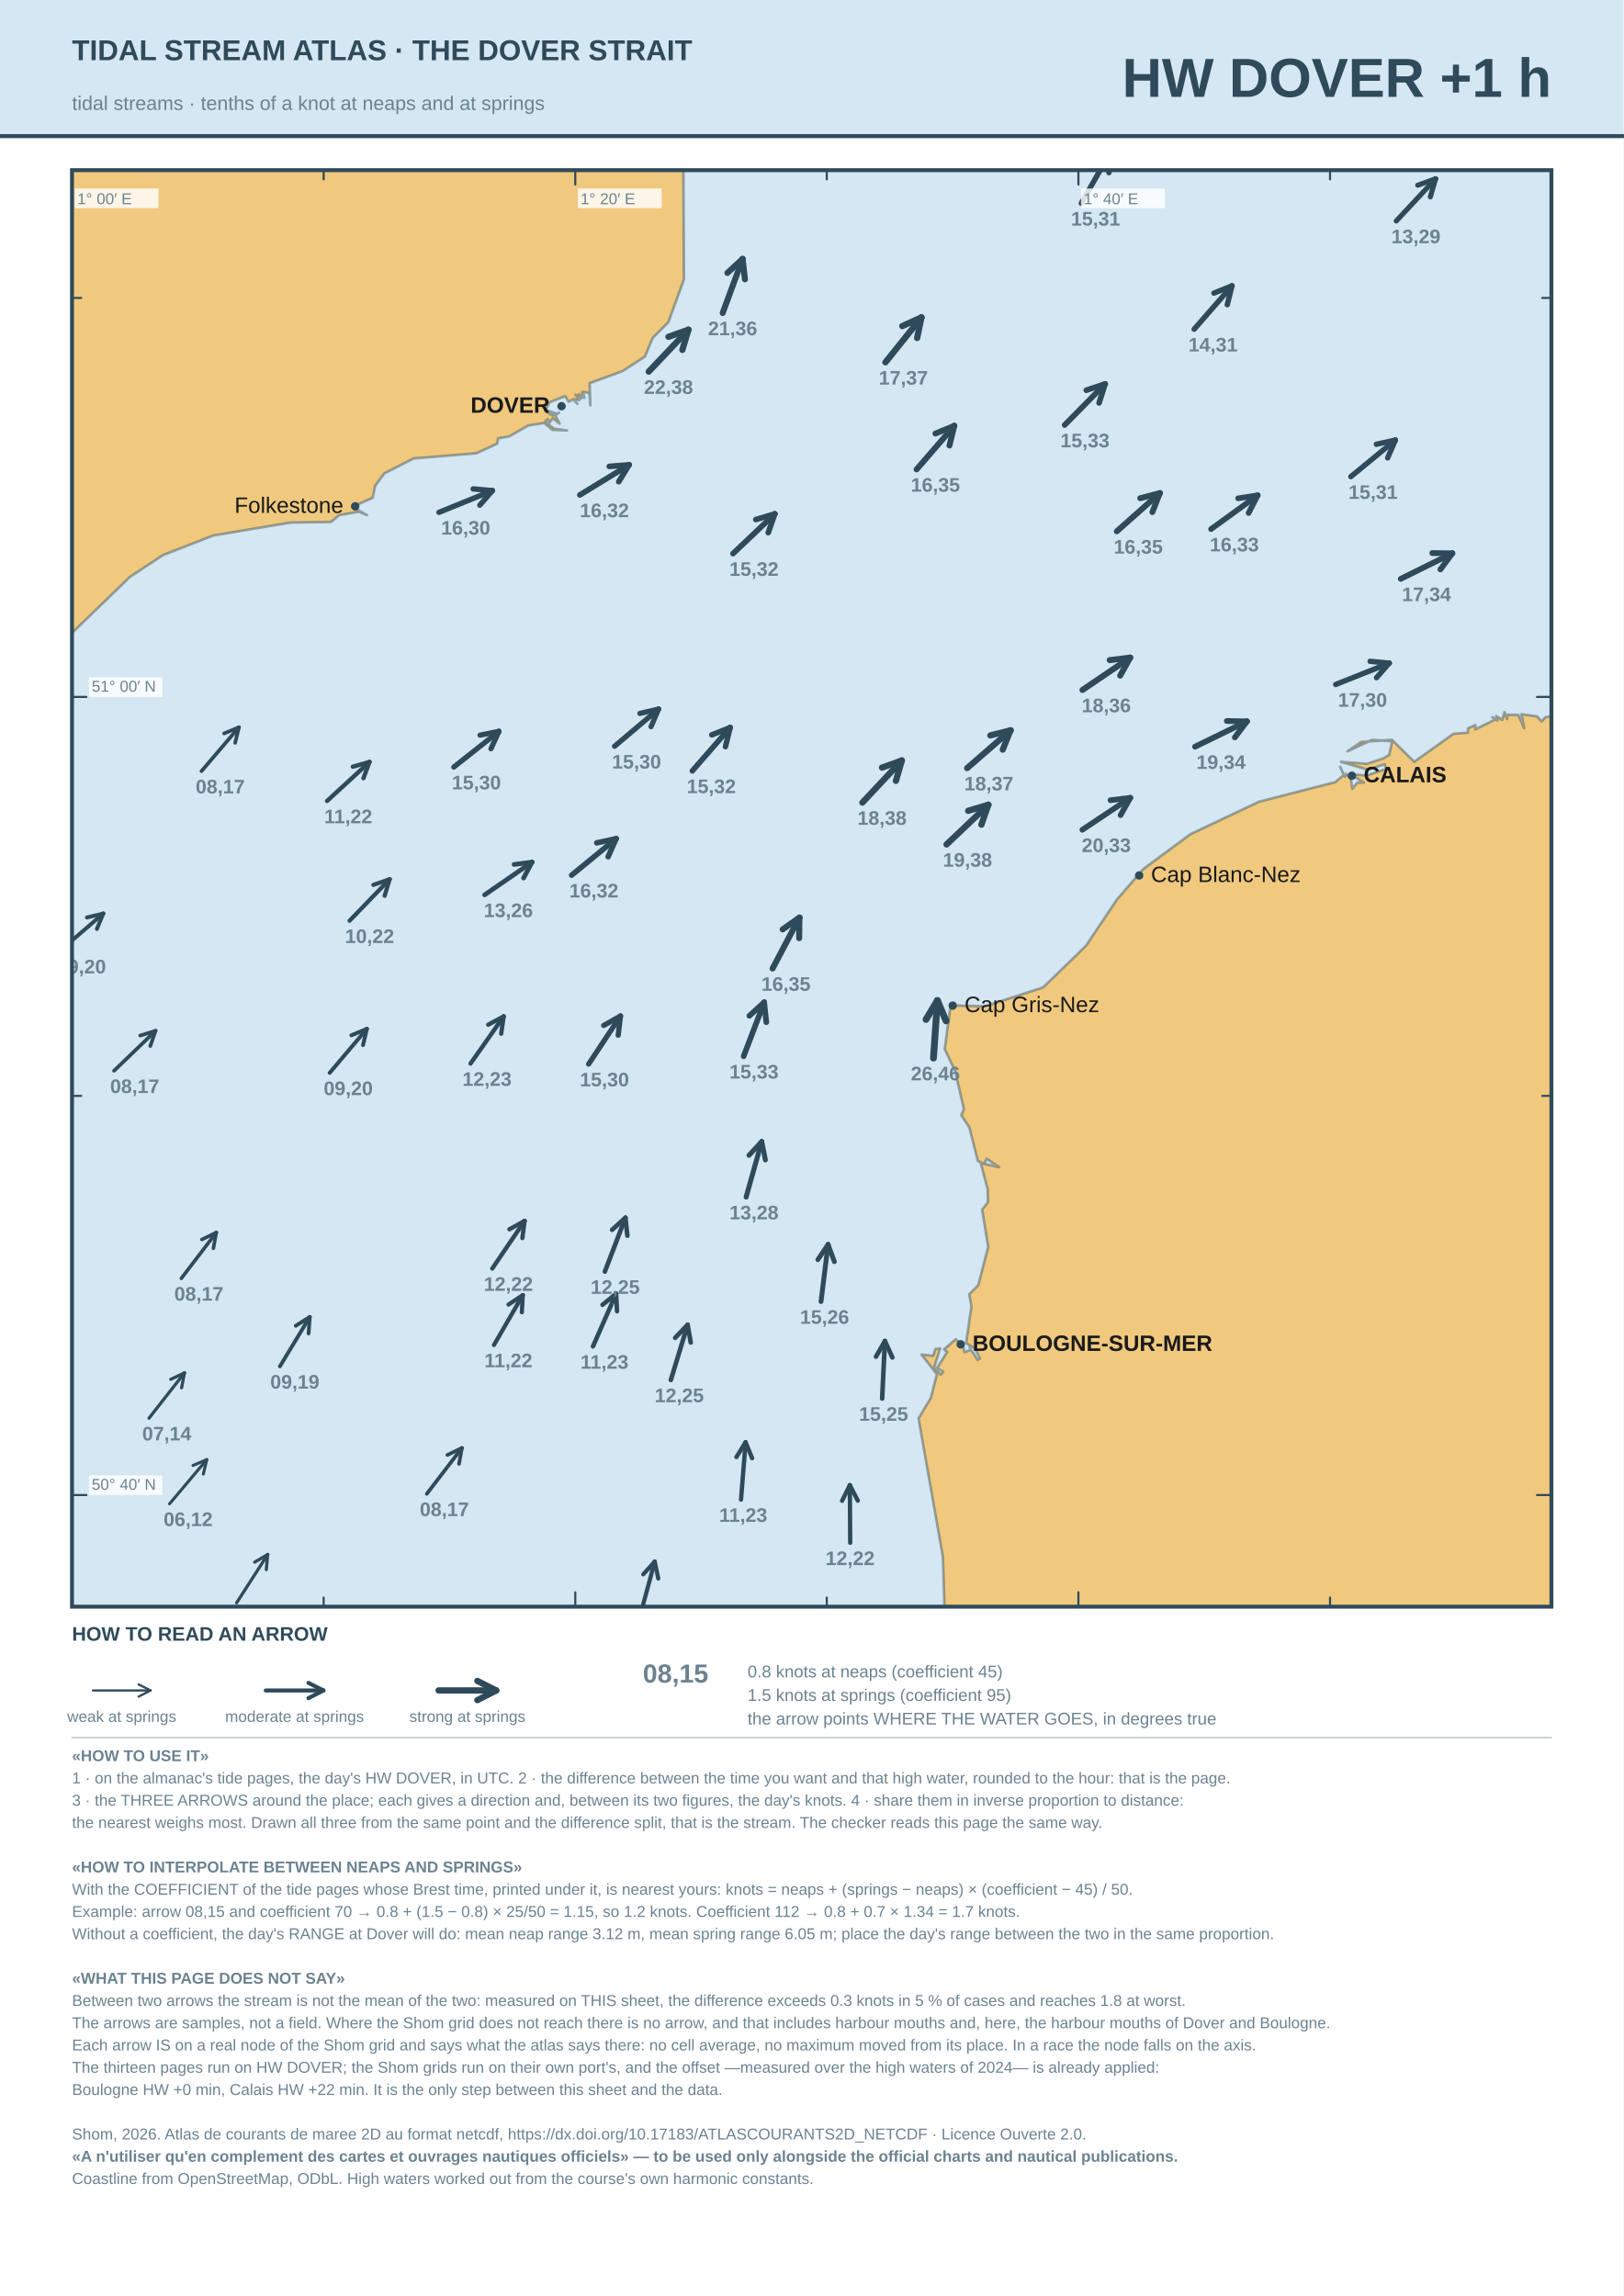
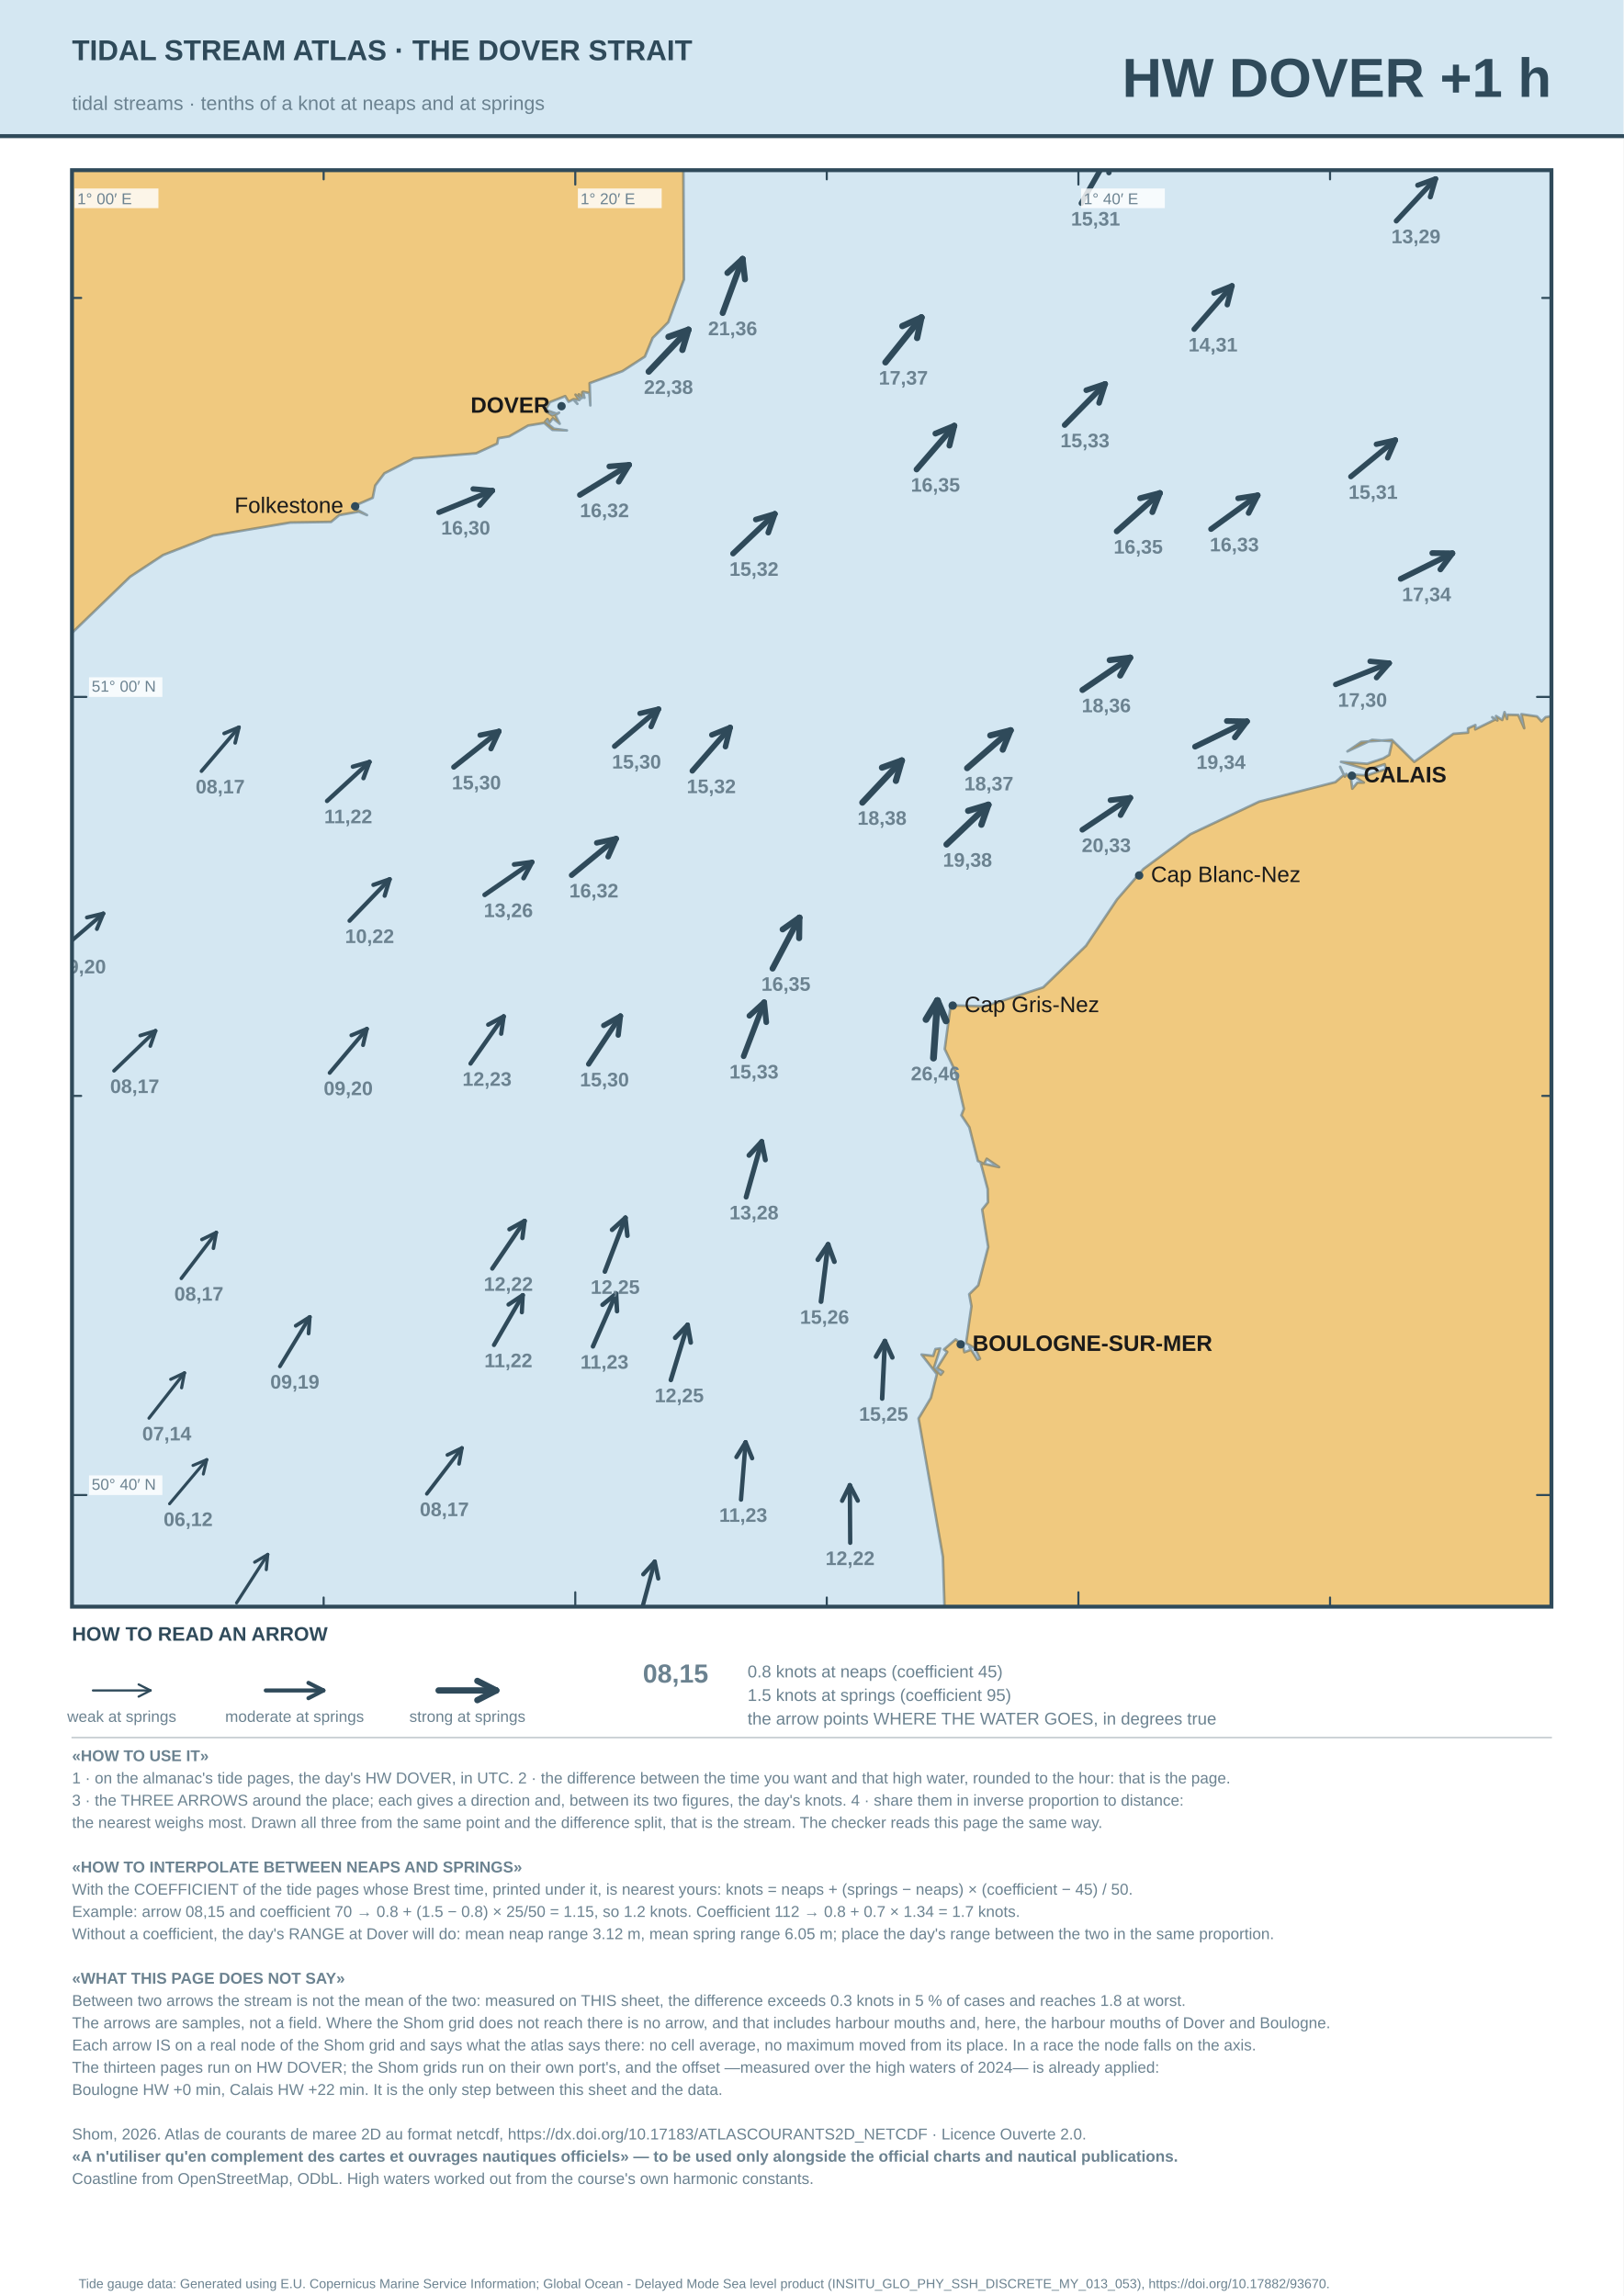
<svg xmlns="http://www.w3.org/2000/svg" width="1240" height="1754" viewBox="0 0 1240 1754">
  <rect x="0.0" y="0.0" width="1240.0" height="1754.0" fill="#FFFFFF" />
  <rect x="0.0" y="0.0" width="1240.0" height="104.0" fill="#D4E7F2" />
  <line x1="0.0" y1="104.0" x2="1240.0" y2="104.0" stroke="#2F4A5A" stroke-width="3.0" stroke-linecap="round" />
  <text x="55.0" y="46.0" font-family="Arial" font-size="22" fill="#2F4A5A" font-weight="bold">TIDAL STREAM ATLAS · THE DOVER STRAIT</text>
  <text x="55.0" y="84.0" font-family="Arial" font-size="15" fill="#6B8290">tidal streams · tenths of a knot at neaps and at springs</text>
  <text x="1185.0" y="74.0" font-family="Arial" font-size="42" fill="#2F4A5A" font-weight="bold" text-anchor="end">HW DOVER   +1 h</text>
  <g transform="translate(0.0,75.0)">
    <clipPath id="marco">
      <rect x="55.0" y="55.0" width="1130.0" height="1097.4" />
    </clipPath>
    <g clip-path="url(#marco)">
      <rect x="55.0" y="55.0" width="1130.0" height="1097.4" fill="#D4E7F2" />
      <polygon points="522.0,55.0 522.4,138.5 510.5,171.1 498.5,183.2 492.6,197.4 475.5,208.5 450.4,217.7 450.9,234.7 450.2,225.3 445.3,224.3 446.4,228.9 444.8,224.6 444.7,228.9 442.2,226.2 443.5,229.6 439.6,226.5 442.5,230.6 438.0,230.0 441.0,233.5 437.9,230.1 434.3,231.9 431.7,227.6 420.0,232.2 416.7,238.1 424.7,240.9 416.3,238.8 421.9,242.4 427.0,240.3 424.1,242.2 427.5,248.7 422.3,244.5 419.7,247.9 418.2,245.1 416.4,247.1 423.1,252.5 433.0,253.8 421.9,253.4 415.7,248.1 403.4,250.1 388.9,258.4 380.5,259.8 379.8,263.9 363.7,271.3 315.9,275.2 293.6,286.6 286.6,295.9 284.7,305.3 268.9,312.2 280.3,318.5 274.1,315.9 259.1,318.5 252.9,323.7 221.7,324.2 162.8,334.1 124.6,349.0 99.4,365.6 55.0,408.5 55.0,55.0" fill="#F0C97F" />
      <polygon points="721.4,1152.4 720.2,1114.4 701.6,1008.6 711.0,992.9 715.6,974.8 703.9,959.8 712.8,960.8 714.5,955.6 718.1,955.1 713.4,969.9 718.6,975.2 720.4,972.9 715.7,970.2 723.5,957.8 721.0,955.9 729.9,948.2 735.5,952.2 736.6,958.0 741.6,956.2 740.5,954.1 746.6,963.8 748.5,962.9 744.8,955.1 737.9,951.1 742.0,922.9 740.3,913.7 747.2,906.9 754.8,877.6 750.2,849.0 754.6,843.5 754.4,833.4 749.1,813.5 763.1,816.6 753.7,810.2 751.7,814.2 746.9,811.9 740.4,786.2 734.3,777.0 736.2,772.1 729.5,743.1 721.6,726.4 726.1,693.0 752.2,693.8 796.8,679.3 829.5,647.5 853.2,612.1 873.4,588.8 909.2,562.3 961.8,537.4 1020.0,522.5 1026.4,517.0 1023.6,510.8 1027.2,518.3 1028.3,516.2 1031.9,520.2 1032.9,527.5 1036.8,522.9 1041.7,522.8 1031.5,516.6 1043.9,517.4 1058.6,512.5 1057.6,508.8 1044.7,513.0 1024.3,507.0 1044.2,508.5 1056.5,504.4 1061.1,501.7 1063.4,491.3 1048.0,490.2 1029.2,499.0 1039.7,491.8 1063.2,490.2 1080.2,507.0 1110.1,485.6 1121.3,484.7 1121.3,481.4 1126.9,478.9 1126.8,482.2 1141.8,474.8 1139.8,472.9 1143.7,475.4 1142.7,472.0 1147.4,475.0 1149.2,469.0 1151.1,474.3 1151.4,471.0 1159.7,471.2 1164.2,481.3 1162.1,470.6 1174.0,472.3 1177.5,476.1 1180.5,472.9 1185.0,472.1 1185.0,1152.4" fill="#F0C97F" />
      <polygon points="522.0,55.0 522.4,138.5 510.5,171.1 498.5,183.2 492.6,197.4 475.5,208.5 450.4,217.7 450.9,234.7 450.2,225.3 445.3,224.3 446.4,228.9 444.8,224.6 444.7,228.9 442.2,226.2 443.5,229.6 439.6,226.5 442.5,230.6 438.0,230.0 441.0,233.5 437.9,230.1 434.3,231.9 431.7,227.6 420.0,232.2 416.7,238.1 424.7,240.9 416.3,238.8 421.9,242.4 427.0,240.3 424.1,242.2 427.5,248.7 422.3,244.5 419.7,247.9 418.2,245.1 416.4,247.1 423.1,252.5 433.0,253.8 421.9,253.4 415.7,248.1 403.4,250.1 388.9,258.4 380.5,259.8 379.8,263.9 363.7,271.3 315.9,275.2 293.6,286.6 286.6,295.9 284.7,305.3 268.9,312.2 280.3,318.5 274.1,315.9 259.1,318.5 252.9,323.7 221.7,324.2 162.8,334.1 124.6,349.0 99.4,365.6 55.0,408.5 55.0,55.0" fill="none" stroke="#2F4A5A" stroke-opacity="0.44" stroke-width="2" stroke-linecap="round" stroke-linejoin="round" />
      <polygon points="721.4,1152.4 720.2,1114.4 701.6,1008.6 711.0,992.9 715.6,974.8 703.9,959.8 712.8,960.8 714.5,955.6 718.1,955.1 713.4,969.9 718.6,975.2 720.4,972.9 715.7,970.2 723.5,957.8 721.0,955.9 729.9,948.2 735.5,952.2 736.6,958.0 741.6,956.2 740.5,954.1 746.6,963.8 748.5,962.9 744.8,955.1 737.9,951.1 742.0,922.9 740.3,913.7 747.2,906.9 754.8,877.6 750.2,849.0 754.6,843.5 754.4,833.4 749.1,813.5 763.1,816.6 753.7,810.2 751.7,814.2 746.9,811.9 740.4,786.2 734.3,777.0 736.2,772.1 729.5,743.1 721.6,726.4 726.1,693.0 752.2,693.8 796.8,679.3 829.5,647.5 853.2,612.1 873.4,588.8 909.2,562.3 961.8,537.4 1020.0,522.5 1026.4,517.0 1023.6,510.8 1027.2,518.3 1028.3,516.2 1031.9,520.2 1032.9,527.5 1036.8,522.9 1041.7,522.8 1031.5,516.6 1043.9,517.4 1058.6,512.5 1057.6,508.8 1044.7,513.0 1024.3,507.0 1044.2,508.5 1056.5,504.4 1061.1,501.7 1063.4,491.3 1048.0,490.2 1029.2,499.0 1039.7,491.8 1063.2,490.2 1080.2,507.0 1110.1,485.6 1121.3,484.7 1121.3,481.4 1126.9,478.9 1126.8,482.2 1141.8,474.8 1139.8,472.9 1143.7,475.4 1142.7,472.0 1147.4,475.0 1149.2,469.0 1151.1,474.3 1151.4,471.0 1159.7,471.2 1164.2,481.3 1162.1,470.6 1174.0,472.3 1177.5,476.1 1180.5,472.9 1185.0,472.1 1185.0,1152.4" fill="none" stroke="#2F4A5A" stroke-opacity="0.44" stroke-width="2" stroke-linecap="round" stroke-linejoin="round" />
      <circle cx="428.9" cy="235.3" r="3.2" fill="#2F4A5A" />
      <text x="419.9" y="240.3" font-family="Arial" font-size="17" fill="#1A1A1A" font-weight="bold" text-anchor="end">DOVER</text>
      <circle cx="271.3" cy="311.8" r="3.2" fill="#2F4A5A" />
      <text x="262.3" y="316.8" font-family="Arial" font-size="17" fill="#1A1A1A" text-anchor="end">Folkestone</text>
      <circle cx="733.8" cy="952.0" r="3.2" fill="#2F4A5A" />
      <text x="742.8" y="957.0" font-family="Arial" font-size="17" fill="#1A1A1A" font-weight="bold" text-anchor="start">BOULOGNE-SUR-MER</text>
      <circle cx="1032.6" cy="517.6" r="3.2" fill="#2F4A5A" />
      <text x="1041.6" y="522.6" font-family="Arial" font-size="17" fill="#1A1A1A" font-weight="bold" text-anchor="start">CALAIS</text>
      <circle cx="727.7" cy="693.2" r="3.2" fill="#2F4A5A" />
      <text x="736.7" y="698.2" font-family="Arial" font-size="17" fill="#1A1A1A" text-anchor="start">Cap Gris-Nez</text>
      <circle cx="870.1" cy="593.8" r="3.2" fill="#2F4A5A" />
      <text x="879.1" y="598.8" font-family="Arial" font-size="17" fill="#1A1A1A" text-anchor="start">Cap Blanc-Nez</text>
      <line x1="129.5" y1="1073.8" x2="157.9" y2="1040.1" stroke="#2F4A5A" stroke-width="2.3" stroke-linecap="round" />
      <line x1="157.9" y1="1040.1" x2="147.4" y2="1044.5" stroke="#2F4A5A" stroke-width="2.3" stroke-linecap="round" />
      <line x1="157.9" y1="1040.1" x2="155.3" y2="1051.1" stroke="#2F4A5A" stroke-width="2.3" stroke-linecap="round" />
      <text x="143.7" y="1090.8" font-family="Arial" font-size="15" fill="#6B8290" font-weight="bold" text-anchor="middle">06,12</text>
      <line x1="180.7" y1="1149.5" x2="204.5" y2="1112.5" stroke="#2F4A5A" stroke-width="2.4" stroke-linecap="round" />
      <line x1="204.5" y1="1112.5" x2="194.5" y2="1118.4" stroke="#2F4A5A" stroke-width="2.4" stroke-linecap="round" />
      <line x1="204.5" y1="1112.5" x2="203.4" y2="1124.1" stroke="#2F4A5A" stroke-width="2.4" stroke-linecap="round" />
      <text x="192.6" y="1166.5" font-family="Arial" font-size="15" fill="#6B8290" font-weight="bold" text-anchor="middle">07,14</text>
      <line x1="326.0" y1="1066.2" x2="352.8" y2="1031.2" stroke="#2F4A5A" stroke-width="2.8" stroke-linecap="round" />
      <line x1="352.8" y1="1031.2" x2="341.7" y2="1036.5" stroke="#2F4A5A" stroke-width="2.8" stroke-linecap="round" />
      <line x1="352.8" y1="1031.2" x2="350.6" y2="1043.3" stroke="#2F4A5A" stroke-width="2.8" stroke-linecap="round" />
      <text x="339.4" y="1083.2" font-family="Arial" font-size="15" fill="#6B8290" font-weight="bold" text-anchor="middle">08,17</text>
      <line x1="488.6" y1="1160.5" x2="500.1" y2="1118.0" stroke="#2F4A5A" stroke-width="3.2" stroke-linecap="round" />
      <line x1="500.1" y1="1118.0" x2="491.3" y2="1127.7" stroke="#2F4A5A" stroke-width="3.2" stroke-linecap="round" />
      <line x1="500.1" y1="1118.0" x2="502.8" y2="1130.9" stroke="#2F4A5A" stroke-width="3.2" stroke-linecap="round" />
      <text x="494.3" y="1177.5" font-family="Arial" font-size="15" fill="#6B8290" font-weight="bold" text-anchor="middle">11,22</text>
      <line x1="566.0" y1="1070.6" x2="569.5" y2="1026.8" stroke="#2F4A5A" stroke-width="3.3" stroke-linecap="round" />
      <line x1="569.5" y1="1026.8" x2="562.5" y2="1038.1" stroke="#2F4A5A" stroke-width="3.3" stroke-linecap="round" />
      <line x1="569.5" y1="1026.8" x2="574.5" y2="1039.0" stroke="#2F4A5A" stroke-width="3.3" stroke-linecap="round" />
      <text x="567.7" y="1087.6" font-family="Arial" font-size="15" fill="#6B8290" font-weight="bold" text-anchor="middle">11,23</text>
      <line x1="649.4" y1="1103.6" x2="649.1" y2="1059.6" stroke="#2F4A5A" stroke-width="3.3" stroke-linecap="round" />
      <line x1="649.1" y1="1059.6" x2="643.2" y2="1071.5" stroke="#2F4A5A" stroke-width="3.3" stroke-linecap="round" />
      <line x1="649.1" y1="1059.6" x2="655.2" y2="1071.4" stroke="#2F4A5A" stroke-width="3.3" stroke-linecap="round" />
      <text x="649.3" y="1120.6" font-family="Arial" font-size="15" fill="#6B8290" font-weight="bold" text-anchor="middle">12,22</text>
      <line x1="113.8" y1="1008.4" x2="140.9" y2="973.8" stroke="#2F4A5A" stroke-width="2.4" stroke-linecap="round" />
      <line x1="140.9" y1="973.8" x2="130.4" y2="978.7" stroke="#2F4A5A" stroke-width="2.4" stroke-linecap="round" />
      <line x1="140.9" y1="973.8" x2="138.7" y2="985.2" stroke="#2F4A5A" stroke-width="2.4" stroke-linecap="round" />
      <text x="127.4" y="1025.4" font-family="Arial" font-size="15" fill="#6B8290" font-weight="bold" text-anchor="middle">07,14</text>
      <line x1="213.8" y1="968.8" x2="236.6" y2="931.1" stroke="#2F4A5A" stroke-width="2.9" stroke-linecap="round" />
      <line x1="236.6" y1="931.1" x2="225.9" y2="937.8" stroke="#2F4A5A" stroke-width="2.9" stroke-linecap="round" />
      <line x1="236.6" y1="931.1" x2="235.7" y2="943.7" stroke="#2F4A5A" stroke-width="2.9" stroke-linecap="round" />
      <text x="225.2" y="985.8" font-family="Arial" font-size="15" fill="#6B8290" font-weight="bold" text-anchor="middle">09,19</text>
      <line x1="377.3" y1="952.5" x2="399.3" y2="914.4" stroke="#2F4A5A" stroke-width="3.2" stroke-linecap="round" />
      <line x1="399.3" y1="914.4" x2="388.4" y2="921.6" stroke="#2F4A5A" stroke-width="3.2" stroke-linecap="round" />
      <line x1="399.3" y1="914.4" x2="398.6" y2="927.5" stroke="#2F4A5A" stroke-width="3.2" stroke-linecap="round" />
      <text x="388.3" y="969.5" font-family="Arial" font-size="15" fill="#6B8290" font-weight="bold" text-anchor="middle">11,22</text>
      <line x1="452.9" y1="953.6" x2="470.6" y2="913.3" stroke="#2F4A5A" stroke-width="3.4" stroke-linecap="round" />
      <line x1="470.6" y1="913.3" x2="460.2" y2="921.8" stroke="#2F4A5A" stroke-width="3.4" stroke-linecap="round" />
      <line x1="470.6" y1="913.3" x2="471.3" y2="926.7" stroke="#2F4A5A" stroke-width="3.4" stroke-linecap="round" />
      <text x="461.7" y="970.6" font-family="Arial" font-size="15" fill="#6B8290" font-weight="bold" text-anchor="middle">11,23</text>
      <line x1="512.4" y1="979.2" x2="525.2" y2="937.1" stroke="#2F4A5A" stroke-width="3.5" stroke-linecap="round" />
      <line x1="525.2" y1="937.1" x2="515.7" y2="947.0" stroke="#2F4A5A" stroke-width="3.5" stroke-linecap="round" />
      <line x1="525.2" y1="937.1" x2="527.6" y2="950.6" stroke="#2F4A5A" stroke-width="3.5" stroke-linecap="round" />
      <text x="518.8" y="996.2" font-family="Arial" font-size="15" fill="#6B8290" font-weight="bold" text-anchor="middle">12,25</text>
      <line x1="673.8" y1="993.4" x2="675.9" y2="949.5" stroke="#2F4A5A" stroke-width="3.5" stroke-linecap="round" />
      <line x1="675.9" y1="949.5" x2="669.1" y2="961.4" stroke="#2F4A5A" stroke-width="3.5" stroke-linecap="round" />
      <line x1="675.9" y1="949.5" x2="681.6" y2="962.0" stroke="#2F4A5A" stroke-width="3.5" stroke-linecap="round" />
      <text x="674.9" y="1010.4" font-family="Arial" font-size="15" fill="#6B8290" font-weight="bold" text-anchor="middle">15,25</text>
      <line x1="138.5" y1="901.6" x2="165.2" y2="866.6" stroke="#2F4A5A" stroke-width="2.7" stroke-linecap="round" />
      <line x1="165.2" y1="866.6" x2="154.2" y2="871.9" stroke="#2F4A5A" stroke-width="2.7" stroke-linecap="round" />
      <line x1="165.2" y1="866.6" x2="163.0" y2="878.6" stroke="#2F4A5A" stroke-width="2.7" stroke-linecap="round" />
      <text x="151.9" y="918.6" font-family="Arial" font-size="15" fill="#6B8290" font-weight="bold" text-anchor="middle">08,17</text>
      <line x1="376.0" y1="894.1" x2="400.7" y2="857.7" stroke="#2F4A5A" stroke-width="3.3" stroke-linecap="round" />
      <line x1="400.7" y1="857.7" x2="389.1" y2="864.1" stroke="#2F4A5A" stroke-width="3.3" stroke-linecap="round" />
      <line x1="400.7" y1="857.7" x2="399.0" y2="870.8" stroke="#2F4A5A" stroke-width="3.3" stroke-linecap="round" />
      <text x="388.3" y="911.1" font-family="Arial" font-size="15" fill="#6B8290" font-weight="bold" text-anchor="middle">12,22</text>
      <line x1="462.0" y1="896.4" x2="477.7" y2="855.3" stroke="#2F4A5A" stroke-width="3.5" stroke-linecap="round" />
      <line x1="477.7" y1="855.3" x2="467.5" y2="864.5" stroke="#2F4A5A" stroke-width="3.5" stroke-linecap="round" />
      <line x1="477.7" y1="855.3" x2="479.2" y2="869.0" stroke="#2F4A5A" stroke-width="3.5" stroke-linecap="round" />
      <text x="469.9" y="913.4" font-family="Arial" font-size="15" fill="#6B8290" font-weight="bold" text-anchor="middle">12,25</text>
      <line x1="569.9" y1="839.5" x2="581.8" y2="797.1" stroke="#2F4A5A" stroke-width="3.8" stroke-linecap="round" />
      <line x1="581.8" y1="797.1" x2="572.1" y2="807.6" stroke="#2F4A5A" stroke-width="3.8" stroke-linecap="round" />
      <line x1="581.8" y1="797.1" x2="584.6" y2="811.1" stroke="#2F4A5A" stroke-width="3.8" stroke-linecap="round" />
      <text x="575.9" y="856.5" font-family="Arial" font-size="15" fill="#6B8290" font-weight="bold" text-anchor="middle">13,28</text>
      <line x1="627.1" y1="919.3" x2="632.5" y2="875.7" stroke="#2F4A5A" stroke-width="3.7" stroke-linecap="round" />
      <line x1="632.5" y1="875.7" x2="624.7" y2="887.3" stroke="#2F4A5A" stroke-width="3.7" stroke-linecap="round" />
      <line x1="632.5" y1="875.7" x2="637.3" y2="888.8" stroke="#2F4A5A" stroke-width="3.7" stroke-linecap="round" />
      <text x="629.8" y="936.3" font-family="Arial" font-size="15" fill="#6B8290" font-weight="bold" text-anchor="middle">15,26</text>
      <line x1="87.1" y1="743.0" x2="118.8" y2="712.5" stroke="#2F4A5A" stroke-width="2.8" stroke-linecap="round" />
      <line x1="118.8" y1="712.5" x2="107.1" y2="716.1" stroke="#2F4A5A" stroke-width="2.8" stroke-linecap="round" />
      <line x1="118.8" y1="712.5" x2="114.8" y2="724.1" stroke="#2F4A5A" stroke-width="2.8" stroke-linecap="round" />
      <text x="102.9" y="760.0" font-family="Arial" font-size="15" fill="#6B8290" font-weight="bold" text-anchor="middle">08,17</text>
      <line x1="251.8" y1="744.6" x2="280.2" y2="711.0" stroke="#2F4A5A" stroke-width="3.0" stroke-linecap="round" />
      <line x1="280.2" y1="711.0" x2="268.4" y2="715.9" stroke="#2F4A5A" stroke-width="3.0" stroke-linecap="round" />
      <line x1="280.2" y1="711.0" x2="277.3" y2="723.4" stroke="#2F4A5A" stroke-width="3.0" stroke-linecap="round" />
      <text x="266.0" y="761.6" font-family="Arial" font-size="15" fill="#6B8290" font-weight="bold" text-anchor="middle">09,20</text>
      <line x1="359.4" y1="737.5" x2="384.7" y2="701.5" stroke="#2F4A5A" stroke-width="3.3" stroke-linecap="round" />
      <line x1="384.7" y1="701.5" x2="372.9" y2="707.8" stroke="#2F4A5A" stroke-width="3.3" stroke-linecap="round" />
      <line x1="384.7" y1="701.5" x2="382.8" y2="714.7" stroke="#2F4A5A" stroke-width="3.3" stroke-linecap="round" />
      <text x="372.0" y="754.5" font-family="Arial" font-size="15" fill="#6B8290" font-weight="bold" text-anchor="middle">12,23</text>
      <line x1="449.6" y1="737.9" x2="473.9" y2="701.2" stroke="#2F4A5A" stroke-width="4.0" stroke-linecap="round" />
      <line x1="473.9" y1="701.2" x2="461.1" y2="708.4" stroke="#2F4A5A" stroke-width="4.0" stroke-linecap="round" />
      <line x1="473.9" y1="701.2" x2="472.2" y2="715.8" stroke="#2F4A5A" stroke-width="4.0" stroke-linecap="round" />
      <text x="461.7" y="754.9" font-family="Arial" font-size="15" fill="#6B8290" font-weight="bold" text-anchor="middle">15,30</text>
      <line x1="568.0" y1="731.9" x2="583.7" y2="690.7" stroke="#2F4A5A" stroke-width="4.3" stroke-linecap="round" />
      <line x1="583.7" y1="690.7" x2="572.4" y2="701.0" stroke="#2F4A5A" stroke-width="4.3" stroke-linecap="round" />
      <line x1="583.7" y1="690.7" x2="585.3" y2="705.9" stroke="#2F4A5A" stroke-width="4.3" stroke-linecap="round" />
      <text x="575.9" y="748.9" font-family="Arial" font-size="15" fill="#6B8290" font-weight="bold" text-anchor="middle">15,33</text>
      <line x1="713.0" y1="733.3" x2="716.0" y2="689.4" stroke="#2F4A5A" stroke-width="5.2" stroke-linecap="round" />
      <line x1="716.0" y1="689.4" x2="707.3" y2="703.8" stroke="#2F4A5A" stroke-width="5.2" stroke-linecap="round" />
      <line x1="716.0" y1="689.4" x2="722.6" y2="704.9" stroke="#2F4A5A" stroke-width="5.2" stroke-linecap="round" />
      <text x="714.5" y="750.3" font-family="Arial" font-size="15" fill="#6B8290" font-weight="bold" text-anchor="middle">26,46</text>
      <line x1="45.5" y1="651.6" x2="78.9" y2="622.9" stroke="#2F4A5A" stroke-width="3.0" stroke-linecap="round" />
      <line x1="78.9" y1="622.9" x2="66.4" y2="625.9" stroke="#2F4A5A" stroke-width="3.0" stroke-linecap="round" />
      <line x1="78.9" y1="622.9" x2="74.0" y2="634.7" stroke="#2F4A5A" stroke-width="3.0" stroke-linecap="round" />
      <text x="62.2" y="668.6" font-family="Arial" font-size="15" fill="#6B8290" font-weight="bold" text-anchor="middle">09,20</text>
      <line x1="267.0" y1="628.4" x2="297.6" y2="596.7" stroke="#2F4A5A" stroke-width="3.2" stroke-linecap="round" />
      <line x1="297.6" y1="596.7" x2="285.2" y2="601.0" stroke="#2F4A5A" stroke-width="3.2" stroke-linecap="round" />
      <line x1="297.6" y1="596.7" x2="293.8" y2="609.3" stroke="#2F4A5A" stroke-width="3.2" stroke-linecap="round" />
      <text x="282.3" y="645.4" font-family="Arial" font-size="15" fill="#6B8290" font-weight="bold" text-anchor="middle">10,22</text>
      <line x1="370.2" y1="608.6" x2="406.4" y2="583.6" stroke="#2F4A5A" stroke-width="3.6" stroke-linecap="round" />
      <line x1="406.4" y1="583.6" x2="392.7" y2="585.4" stroke="#2F4A5A" stroke-width="3.6" stroke-linecap="round" />
      <line x1="406.4" y1="583.6" x2="399.9" y2="595.8" stroke="#2F4A5A" stroke-width="3.6" stroke-linecap="round" />
      <text x="388.3" y="625.6" font-family="Arial" font-size="15" fill="#6B8290" font-weight="bold" text-anchor="middle">13,26</text>
      <line x1="590.1" y1="664.9" x2="610.6" y2="626.0" stroke="#2F4A5A" stroke-width="4.6" stroke-linecap="round" />
      <line x1="610.6" y1="626.0" x2="597.8" y2="635.0" stroke="#2F4A5A" stroke-width="4.6" stroke-linecap="round" />
      <line x1="610.6" y1="626.0" x2="610.4" y2="641.7" stroke="#2F4A5A" stroke-width="4.6" stroke-linecap="round" />
      <text x="600.3" y="681.9" font-family="Arial" font-size="15" fill="#6B8290" font-weight="bold" text-anchor="middle">16,35</text>
      <line x1="249.8" y1="536.9" x2="282.2" y2="507.1" stroke="#2F4A5A" stroke-width="3.3" stroke-linecap="round" />
      <line x1="282.2" y1="507.1" x2="269.5" y2="510.7" stroke="#2F4A5A" stroke-width="3.3" stroke-linecap="round" />
      <line x1="282.2" y1="507.1" x2="277.6" y2="519.5" stroke="#2F4A5A" stroke-width="3.3" stroke-linecap="round" />
      <text x="266.0" y="553.9" font-family="Arial" font-size="15" fill="#6B8290" font-weight="bold" text-anchor="middle">11,22</text>
      <line x1="436.6" y1="593.6" x2="470.6" y2="565.7" stroke="#2F4A5A" stroke-width="4.2" stroke-linecap="round" />
      <line x1="470.6" y1="565.7" x2="455.8" y2="568.9" stroke="#2F4A5A" stroke-width="4.2" stroke-linecap="round" />
      <line x1="470.6" y1="565.7" x2="464.5" y2="579.5" stroke="#2F4A5A" stroke-width="4.2" stroke-linecap="round" />
      <text x="453.6" y="610.6" font-family="Arial" font-size="15" fill="#6B8290" font-weight="bold" text-anchor="middle">16,32</text>
      <line x1="658.7" y1="538.1" x2="688.8" y2="506.0" stroke="#2F4A5A" stroke-width="4.8" stroke-linecap="round" />
      <line x1="688.8" y1="506.0" x2="673.7" y2="511.4" stroke="#2F4A5A" stroke-width="4.8" stroke-linecap="round" />
      <line x1="688.8" y1="506.0" x2="684.3" y2="521.5" stroke="#2F4A5A" stroke-width="4.8" stroke-linecap="round" />
      <text x="673.7" y="555.1" font-family="Arial" font-size="15" fill="#6B8290" font-weight="bold" text-anchor="middle">18,38</text>
      <line x1="723.0" y1="570.1" x2="754.9" y2="539.8" stroke="#2F4A5A" stroke-width="4.8" stroke-linecap="round" />
      <line x1="754.9" y1="539.8" x2="739.5" y2="544.4" stroke="#2F4A5A" stroke-width="4.8" stroke-linecap="round" />
      <line x1="754.9" y1="539.8" x2="749.6" y2="555.0" stroke="#2F4A5A" stroke-width="4.8" stroke-linecap="round" />
      <text x="739.0" y="587.1" font-family="Arial" font-size="15" fill="#6B8290" font-weight="bold" text-anchor="middle">19,38</text>
      <line x1="826.7" y1="558.9" x2="863.3" y2="534.5" stroke="#2F4A5A" stroke-width="4.3" stroke-linecap="round" />
      <line x1="863.3" y1="534.5" x2="848.2" y2="536.3" stroke="#2F4A5A" stroke-width="4.3" stroke-linecap="round" />
      <line x1="863.3" y1="534.5" x2="855.9" y2="547.7" stroke="#2F4A5A" stroke-width="4.3" stroke-linecap="round" />
      <text x="845.0" y="575.9" font-family="Arial" font-size="15" fill="#6B8290" font-weight="bold" text-anchor="middle">20,33</text>
      <line x1="153.9" y1="514.1" x2="182.5" y2="480.6" stroke="#2F4A5A" stroke-width="2.8" stroke-linecap="round" />
      <line x1="182.5" y1="480.6" x2="171.2" y2="485.3" stroke="#2F4A5A" stroke-width="2.8" stroke-linecap="round" />
      <line x1="182.5" y1="480.6" x2="179.6" y2="492.5" stroke="#2F4A5A" stroke-width="2.8" stroke-linecap="round" />
      <text x="168.2" y="531.1" font-family="Arial" font-size="15" fill="#6B8290" font-weight="bold" text-anchor="middle">08,17</text>
      <line x1="346.6" y1="511.0" x2="381.1" y2="483.7" stroke="#2F4A5A" stroke-width="4.0" stroke-linecap="round" />
      <line x1="381.1" y1="483.7" x2="366.7" y2="486.6" stroke="#2F4A5A" stroke-width="4.0" stroke-linecap="round" />
      <line x1="381.1" y1="483.7" x2="375.0" y2="497.0" stroke="#2F4A5A" stroke-width="4.0" stroke-linecap="round" />
      <text x="363.9" y="528.0" font-family="Arial" font-size="15" fill="#6B8290" font-weight="bold" text-anchor="middle">15,30</text>
      <line x1="469.4" y1="495.1" x2="503.0" y2="466.7" stroke="#2F4A5A" stroke-width="4.0" stroke-linecap="round" />
      <line x1="503.0" y1="466.7" x2="488.8" y2="470.0" stroke="#2F4A5A" stroke-width="4.0" stroke-linecap="round" />
      <line x1="503.0" y1="466.7" x2="497.3" y2="480.1" stroke="#2F4A5A" stroke-width="4.0" stroke-linecap="round" />
      <text x="486.2" y="512.1" font-family="Arial" font-size="15" fill="#6B8290" font-weight="bold" text-anchor="middle">15,30</text>
      <line x1="528.8" y1="513.9" x2="557.7" y2="480.8" stroke="#2F4A5A" stroke-width="4.2" stroke-linecap="round" />
      <line x1="557.7" y1="480.8" x2="543.7" y2="486.4" stroke="#2F4A5A" stroke-width="4.2" stroke-linecap="round" />
      <line x1="557.7" y1="480.8" x2="554.1" y2="495.4" stroke="#2F4A5A" stroke-width="4.2" stroke-linecap="round" />
      <text x="543.3" y="530.9" font-family="Arial" font-size="15" fill="#6B8290" font-weight="bold" text-anchor="middle">15,32</text>
      <line x1="738.7" y1="511.8" x2="771.9" y2="482.9" stroke="#2F4A5A" stroke-width="4.7" stroke-linecap="round" />
      <line x1="771.9" y1="482.9" x2="756.4" y2="486.8" stroke="#2F4A5A" stroke-width="4.7" stroke-linecap="round" />
      <line x1="771.9" y1="482.9" x2="765.9" y2="497.7" stroke="#2F4A5A" stroke-width="4.7" stroke-linecap="round" />
      <text x="755.3" y="528.8" font-family="Arial" font-size="15" fill="#6B8290" font-weight="bold" text-anchor="middle">18,37</text>
      <line x1="826.8" y1="452.1" x2="863.2" y2="427.4" stroke="#2F4A5A" stroke-width="4.6" stroke-linecap="round" />
      <line x1="863.2" y1="427.4" x2="847.6" y2="429.3" stroke="#2F4A5A" stroke-width="4.6" stroke-linecap="round" />
      <line x1="863.2" y1="427.4" x2="855.6" y2="441.1" stroke="#2F4A5A" stroke-width="4.6" stroke-linecap="round" />
      <text x="845.0" y="469.1" font-family="Arial" font-size="15" fill="#6B8290" font-weight="bold" text-anchor="middle">18,36</text>
      <line x1="912.8" y1="495.4" x2="952.4" y2="476.1" stroke="#2F4A5A" stroke-width="4.4" stroke-linecap="round" />
      <line x1="952.4" y1="476.1" x2="937.1" y2="475.8" stroke="#2F4A5A" stroke-width="4.4" stroke-linecap="round" />
      <line x1="952.4" y1="476.1" x2="943.2" y2="488.3" stroke="#2F4A5A" stroke-width="4.4" stroke-linecap="round" />
      <text x="932.6" y="512.4" font-family="Arial" font-size="15" fill="#6B8290" font-weight="bold" text-anchor="middle">19,34</text>
      <line x1="1020.2" y1="447.9" x2="1061.1" y2="431.6" stroke="#2F4A5A" stroke-width="4.1" stroke-linecap="round" />
      <line x1="1061.1" y1="431.6" x2="1046.5" y2="430.2" stroke="#2F4A5A" stroke-width="4.1" stroke-linecap="round" />
      <line x1="1061.1" y1="431.6" x2="1051.4" y2="442.7" stroke="#2F4A5A" stroke-width="4.1" stroke-linecap="round" />
      <text x="1040.7" y="464.9" font-family="Arial" font-size="15" fill="#6B8290" font-weight="bold" text-anchor="middle">17,30</text>
      <line x1="335.3" y1="316.4" x2="376.1" y2="299.8" stroke="#2F4A5A" stroke-width="4.1" stroke-linecap="round" />
      <line x1="376.1" y1="299.8" x2="361.4" y2="298.5" stroke="#2F4A5A" stroke-width="4.1" stroke-linecap="round" />
      <line x1="376.1" y1="299.8" x2="366.5" y2="310.9" stroke="#2F4A5A" stroke-width="4.1" stroke-linecap="round" />
      <text x="355.7" y="333.4" font-family="Arial" font-size="15" fill="#6B8290" font-weight="bold" text-anchor="middle">16,30</text>
      <line x1="442.9" y1="303.1" x2="480.5" y2="280.1" stroke="#2F4A5A" stroke-width="4.3" stroke-linecap="round" />
      <line x1="480.5" y1="280.1" x2="465.4" y2="281.3" stroke="#2F4A5A" stroke-width="4.3" stroke-linecap="round" />
      <line x1="480.5" y1="280.1" x2="472.6" y2="293.0" stroke="#2F4A5A" stroke-width="4.3" stroke-linecap="round" />
      <text x="461.7" y="320.1" font-family="Arial" font-size="15" fill="#6B8290" font-weight="bold" text-anchor="middle">16,32</text>
      <line x1="559.9" y1="347.9" x2="591.8" y2="317.6" stroke="#2F4A5A" stroke-width="4.3" stroke-linecap="round" />
      <line x1="591.8" y1="317.6" x2="577.3" y2="321.9" stroke="#2F4A5A" stroke-width="4.3" stroke-linecap="round" />
      <line x1="591.8" y1="317.6" x2="586.8" y2="331.9" stroke="#2F4A5A" stroke-width="4.3" stroke-linecap="round" />
      <text x="575.9" y="364.9" font-family="Arial" font-size="15" fill="#6B8290" font-weight="bold" text-anchor="middle">15,32</text>
      <line x1="700.1" y1="283.6" x2="728.9" y2="250.3" stroke="#2F4A5A" stroke-width="4.5" stroke-linecap="round" />
      <line x1="728.9" y1="250.3" x2="714.5" y2="256.2" stroke="#2F4A5A" stroke-width="4.5" stroke-linecap="round" />
      <line x1="728.9" y1="250.3" x2="725.2" y2="265.4" stroke="#2F4A5A" stroke-width="4.5" stroke-linecap="round" />
      <text x="714.5" y="300.6" font-family="Arial" font-size="15" fill="#6B8290" font-weight="bold" text-anchor="middle">16,35</text>
      <line x1="853.0" y1="330.9" x2="885.9" y2="301.7" stroke="#2F4A5A" stroke-width="4.5" stroke-linecap="round" />
      <line x1="885.9" y1="301.7" x2="870.9" y2="305.6" stroke="#2F4A5A" stroke-width="4.5" stroke-linecap="round" />
      <line x1="885.9" y1="301.7" x2="880.2" y2="316.2" stroke="#2F4A5A" stroke-width="4.5" stroke-linecap="round" />
      <text x="869.4" y="347.9" font-family="Arial" font-size="15" fill="#6B8290" font-weight="bold" text-anchor="middle">16,35</text>
      <line x1="925.0" y1="329.2" x2="960.6" y2="303.4" stroke="#2F4A5A" stroke-width="4.3" stroke-linecap="round" />
      <line x1="960.6" y1="303.4" x2="945.7" y2="305.7" stroke="#2F4A5A" stroke-width="4.3" stroke-linecap="round" />
      <line x1="960.6" y1="303.4" x2="953.7" y2="316.9" stroke="#2F4A5A" stroke-width="4.3" stroke-linecap="round" />
      <text x="942.8" y="346.2" font-family="Arial" font-size="15" fill="#6B8290" font-weight="bold" text-anchor="middle">16,33</text>
      <line x1="1069.9" y1="367.2" x2="1109.3" y2="347.7" stroke="#2F4A5A" stroke-width="4.4" stroke-linecap="round" />
      <line x1="1109.3" y1="347.7" x2="1094.0" y2="347.5" stroke="#2F4A5A" stroke-width="4.4" stroke-linecap="round" />
      <line x1="1109.3" y1="347.7" x2="1100.2" y2="360.0" stroke="#2F4A5A" stroke-width="4.4" stroke-linecap="round" />
      <text x="1089.6" y="384.2" font-family="Arial" font-size="15" fill="#6B8290" font-weight="bold" text-anchor="middle">17,34</text>
      <line x1="495.5" y1="208.9" x2="525.8" y2="176.9" stroke="#2F4A5A" stroke-width="4.8" stroke-linecap="round" />
      <line x1="525.8" y1="176.9" x2="510.6" y2="182.3" stroke="#2F4A5A" stroke-width="4.8" stroke-linecap="round" />
      <line x1="525.8" y1="176.9" x2="521.2" y2="192.3" stroke="#2F4A5A" stroke-width="4.8" stroke-linecap="round" />
      <text x="510.6" y="225.9" font-family="Arial" font-size="15" fill="#6B8290" font-weight="bold" text-anchor="middle">22,38</text>
      <line x1="676.3" y1="201.8" x2="703.8" y2="167.5" stroke="#2F4A5A" stroke-width="4.8" stroke-linecap="round" />
      <line x1="703.8" y1="167.5" x2="689.2" y2="174.1" stroke="#2F4A5A" stroke-width="4.8" stroke-linecap="round" />
      <line x1="703.8" y1="167.5" x2="700.5" y2="183.2" stroke="#2F4A5A" stroke-width="4.8" stroke-linecap="round" />
      <text x="690.0" y="218.8" font-family="Arial" font-size="15" fill="#6B8290" font-weight="bold" text-anchor="middle">17,37</text>
      <line x1="813.2" y1="249.7" x2="844.1" y2="218.3" stroke="#2F4A5A" stroke-width="4.3" stroke-linecap="round" />
      <line x1="844.1" y1="218.3" x2="829.7" y2="223.1" stroke="#2F4A5A" stroke-width="4.3" stroke-linecap="round" />
      <line x1="844.1" y1="218.3" x2="839.5" y2="232.8" stroke="#2F4A5A" stroke-width="4.3" stroke-linecap="round" />
      <text x="828.7" y="266.7" font-family="Arial" font-size="15" fill="#6B8290" font-weight="bold" text-anchor="middle">15,33</text>
      <line x1="912.1" y1="176.5" x2="941.0" y2="143.4" stroke="#2F4A5A" stroke-width="4.1" stroke-linecap="round" />
      <line x1="941.0" y1="143.4" x2="927.2" y2="148.9" stroke="#2F4A5A" stroke-width="4.1" stroke-linecap="round" />
      <line x1="941.0" y1="143.4" x2="937.4" y2="157.8" stroke="#2F4A5A" stroke-width="4.1" stroke-linecap="round" />
      <text x="926.5" y="193.5" font-family="Arial" font-size="15" fill="#6B8290" font-weight="bold" text-anchor="middle">14,31</text>
      <line x1="1031.8" y1="289.1" x2="1065.8" y2="261.2" stroke="#2F4A5A" stroke-width="4.1" stroke-linecap="round" />
      <line x1="1065.8" y1="261.2" x2="1051.3" y2="264.4" stroke="#2F4A5A" stroke-width="4.1" stroke-linecap="round" />
      <line x1="1065.8" y1="261.2" x2="1059.9" y2="274.8" stroke="#2F4A5A" stroke-width="4.1" stroke-linecap="round" />
      <text x="1048.8" y="306.1" font-family="Arial" font-size="15" fill="#6B8290" font-weight="bold" text-anchor="middle">15,31</text>
      <line x1="552.0" y1="164.1" x2="567.2" y2="122.8" stroke="#2F4A5A" stroke-width="4.6" stroke-linecap="round" />
      <line x1="567.2" y1="122.8" x2="555.6" y2="133.5" stroke="#2F4A5A" stroke-width="4.6" stroke-linecap="round" />
      <line x1="567.2" y1="122.8" x2="569.0" y2="138.4" stroke="#2F4A5A" stroke-width="4.6" stroke-linecap="round" />
      <text x="559.6" y="181.1" font-family="Arial" font-size="15" fill="#6B8290" font-weight="bold" text-anchor="middle">21,36</text>
      <line x1="825.9" y1="80.3" x2="847.7" y2="42.1" stroke="#2F4A5A" stroke-width="4.1" stroke-linecap="round" />
      <line x1="847.7" y1="42.1" x2="835.3" y2="50.2" stroke="#2F4A5A" stroke-width="4.1" stroke-linecap="round" />
      <line x1="847.7" y1="42.1" x2="847.0" y2="56.9" stroke="#2F4A5A" stroke-width="4.1" stroke-linecap="round" />
      <text x="836.8" y="97.3" font-family="Arial" font-size="15" fill="#6B8290" font-weight="bold" text-anchor="middle">15,31</text>
      <line x1="1066.5" y1="93.8" x2="1096.5" y2="61.6" stroke="#2F4A5A" stroke-width="3.9" stroke-linecap="round" />
      <line x1="1096.5" y1="61.6" x2="1082.9" y2="66.5" stroke="#2F4A5A" stroke-width="3.9" stroke-linecap="round" />
      <line x1="1096.5" y1="61.6" x2="1092.5" y2="75.4" stroke="#2F4A5A" stroke-width="3.9" stroke-linecap="round" />
      <text x="1081.5" y="110.8" font-family="Arial" font-size="15" fill="#6B8290" font-weight="bold" text-anchor="middle">13,29</text>
    </g>
    <rect x="55.0" y="55.0" width="1130.0" height="1097.4" fill="none" stroke="#2F4A5A" stroke-width="3" />
    <line x1="55.0" y1="1067.1" x2="66.0" y2="1067.1" stroke="#2F4A5A" stroke-width="1.6" stroke-linecap="round" />
    <line x1="1174.0" y1="1067.1" x2="1185.0" y2="1067.1" stroke="#2F4A5A" stroke-width="1.6" stroke-linecap="round" />
    <rect x="68.0" y="1052.1" width="56.0" height="15.0" fill="#FFFFFF" opacity="0.82" />
    <text x="70.0" y="1063.1" font-family="Arial" font-size="12" fill="#6B8290">50° 40′ N</text>
    <line x1="55.0" y1="762.2" x2="62.0" y2="762.2" stroke="#2F4A5A" stroke-width="1.6" stroke-linecap="round" />
    <line x1="1178.0" y1="762.2" x2="1185.0" y2="762.2" stroke="#2F4A5A" stroke-width="1.6" stroke-linecap="round" />
    <line x1="55.0" y1="457.4" x2="66.0" y2="457.4" stroke="#2F4A5A" stroke-width="1.6" stroke-linecap="round" />
    <line x1="1174.0" y1="457.4" x2="1185.0" y2="457.4" stroke="#2F4A5A" stroke-width="1.6" stroke-linecap="round" />
    <rect x="68.0" y="442.4" width="56.0" height="15.0" fill="#FFFFFF" opacity="0.82" />
    <text x="70.0" y="453.4" font-family="Arial" font-size="12" fill="#6B8290">51° 00′ N</text>
    <line x1="55.0" y1="152.6" x2="62.0" y2="152.6" stroke="#2F4A5A" stroke-width="1.6" stroke-linecap="round" />
    <line x1="1178.0" y1="152.6" x2="1185.0" y2="152.6" stroke="#2F4A5A" stroke-width="1.6" stroke-linecap="round" />
    <line x1="55.0" y1="55.0" x2="55.0" y2="66.0" stroke="#2F4A5A" stroke-width="1.6" stroke-linecap="round" />
    <line x1="55.0" y1="1141.4" x2="55.0" y2="1152.4" stroke="#2F4A5A" stroke-width="1.6" stroke-linecap="round" />
    <rect x="57.0" y="69.0" width="64.0" height="15.0" fill="#FFFFFF" opacity="0.82" />
    <text x="59.0" y="81.0" font-family="Arial" font-size="12" fill="#6B8290">1° 00′ E</text>
    <line x1="247.2" y1="55.0" x2="247.2" y2="62.0" stroke="#2F4A5A" stroke-width="1.6" stroke-linecap="round" />
    <line x1="247.2" y1="1145.4" x2="247.2" y2="1152.4" stroke="#2F4A5A" stroke-width="1.6" stroke-linecap="round" />
    <line x1="439.4" y1="55.0" x2="439.4" y2="66.0" stroke="#2F4A5A" stroke-width="1.6" stroke-linecap="round" />
    <line x1="439.4" y1="1141.4" x2="439.4" y2="1152.4" stroke="#2F4A5A" stroke-width="1.6" stroke-linecap="round" />
    <rect x="441.4" y="69.0" width="64.0" height="15.0" fill="#FFFFFF" opacity="0.82" />
    <text x="443.4" y="81.0" font-family="Arial" font-size="12" fill="#6B8290">1° 20′ E</text>
    <line x1="631.5" y1="55.0" x2="631.5" y2="62.0" stroke="#2F4A5A" stroke-width="1.6" stroke-linecap="round" />
    <line x1="631.5" y1="1145.4" x2="631.5" y2="1152.4" stroke="#2F4A5A" stroke-width="1.6" stroke-linecap="round" />
    <line x1="823.7" y1="55.0" x2="823.7" y2="66.0" stroke="#2F4A5A" stroke-width="1.6" stroke-linecap="round" />
    <line x1="823.7" y1="1141.4" x2="823.7" y2="1152.4" stroke="#2F4A5A" stroke-width="1.6" stroke-linecap="round" />
    <rect x="825.7" y="69.0" width="64.0" height="15.0" fill="#FFFFFF" opacity="0.82" />
    <text x="827.7" y="81.0" font-family="Arial" font-size="12" fill="#6B8290">1° 40′ E</text>
    <line x1="1015.9" y1="55.0" x2="1015.9" y2="62.0" stroke="#2F4A5A" stroke-width="1.6" stroke-linecap="round" />
    <line x1="1015.9" y1="1145.4" x2="1015.9" y2="1152.4" stroke="#2F4A5A" stroke-width="1.6" stroke-linecap="round" />
  </g>
  <text x="55.0" y="1253.4" font-family="Arial" font-size="15" fill="#2F4A5A" font-weight="bold">HOW TO READ AN ARROW</text>
  <line x1="71.0" y1="1291.4" x2="115.0" y2="1291.4" stroke="#2F4A5A" stroke-width="1.7" stroke-linecap="round" />
  <line x1="115.0" y1="1291.4" x2="105.9" y2="1286.8" stroke="#2F4A5A" stroke-width="1.7" stroke-linecap="round" />
  <line x1="115.0" y1="1291.4" x2="105.9" y2="1296.1" stroke="#2F4A5A" stroke-width="1.7" stroke-linecap="round" />
  <text x="93.0" y="1315.4" font-family="Arial" font-size="12" fill="#6B8290" text-anchor="middle">weak at springs</text>
  <line x1="203.0" y1="1291.4" x2="247.0" y2="1291.4" stroke="#2F4A5A" stroke-width="3.1" stroke-linecap="round" />
  <line x1="247.0" y1="1291.4" x2="235.6" y2="1285.6" stroke="#2F4A5A" stroke-width="3.1" stroke-linecap="round" />
  <line x1="247.0" y1="1291.4" x2="235.6" y2="1297.3" stroke="#2F4A5A" stroke-width="3.1" stroke-linecap="round" />
  <text x="225.0" y="1315.4" font-family="Arial" font-size="12" fill="#6B8290" text-anchor="middle">moderate at springs</text>
  <line x1="335.0" y1="1291.4" x2="379.0" y2="1291.4" stroke="#2F4A5A" stroke-width="4.8" stroke-linecap="round" />
  <line x1="379.0" y1="1291.4" x2="364.6" y2="1284.1" stroke="#2F4A5A" stroke-width="4.8" stroke-linecap="round" />
  <line x1="379.0" y1="1291.4" x2="364.6" y2="1298.8" stroke="#2F4A5A" stroke-width="4.8" stroke-linecap="round" />
  <text x="357.0" y="1315.4" font-family="Arial" font-size="12" fill="#6B8290" text-anchor="middle">strong at springs</text>
  <text x="491.0" y="1285.4" font-family="Arial" font-size="20" fill="#6B8290" font-weight="bold">08,15</text>
  <text x="571.0" y="1281.4" font-family="Arial" font-size="13" fill="#6B8290">0.8 knots at neaps (coefficient 45)</text>
  <text x="571.0" y="1299.4" font-family="Arial" font-size="13" fill="#6B8290">1.5 knots at springs (coefficient 95)</text>
  <text x="571.0" y="1317.4" font-family="Arial" font-size="13" fill="#6B8290">the arrow points WHERE THE WATER GOES, in degrees true</text>
  <line x1="55.0" y1="1327.4" x2="1185.0" y2="1327.4" stroke="#2F4A5A" stroke-width="1.0" opacity="0.35" stroke-linecap="round" />
  <text x="55.0" y="1345.4" font-family="Arial" font-size="12" fill="#6B8290" font-weight="bold">«HOW TO USE IT»</text>
  <text x="55.0" y="1362.4" font-family="Arial" font-size="12" fill="#6B8290">1 · on the almanac's tide pages, the day's HW DOVER, in UTC. 2 · the difference between the time you want and that high water, rounded to the hour: that is the page.</text>
  <text x="55.0" y="1379.4" font-family="Arial" font-size="12" fill="#6B8290">3 · the THREE ARROWS around the place; each gives a direction and, between its two figures, the day's knots. 4 · share them in inverse proportion to distance:</text>
  <text x="55.0" y="1396.4" font-family="Arial" font-size="12" fill="#6B8290">   the nearest weighs most. Drawn all three from the same point and the difference split, that is the stream. The checker reads this page the same way.</text>
  <text x="55.0" y="1413.4" font-family="Arial" font-size="12" fill="#6B8290" />
  <text x="55.0" y="1430.4" font-family="Arial" font-size="12" fill="#6B8290" font-weight="bold">«HOW TO INTERPOLATE BETWEEN NEAPS AND SPRINGS»</text>
  <text x="55.0" y="1447.4" font-family="Arial" font-size="12" fill="#6B8290">With the COEFFICIENT of the tide pages whose Brest time, printed under it, is nearest yours:   knots = neaps + (springs − neaps) × (coefficient − 45) / 50.</text>
  <text x="55.0" y="1464.4" font-family="Arial" font-size="12" fill="#6B8290">Example: arrow 08,15 and coefficient 70  →  0.8 + (1.5 − 0.8) × 25/50 = 1.15, so 1.2 knots. Coefficient 112  →  0.8 + 0.7 × 1.34 = 1.7 knots.</text>
  <text x="55.0" y="1481.4" font-family="Arial" font-size="12" fill="#6B8290">Without a coefficient, the day's RANGE at Dover will do: mean neap range 3.12 m, mean spring range 6.05 m; place the day's range between the two in the same proportion.</text>
  <text x="55.0" y="1498.4" font-family="Arial" font-size="12" fill="#6B8290" />
  <text x="55.0" y="1515.4" font-family="Arial" font-size="12" fill="#6B8290" font-weight="bold">«WHAT THIS PAGE DOES NOT SAY»</text>
  <text x="55.0" y="1532.4" font-family="Arial" font-size="12" fill="#6B8290">Between two arrows the stream is not the mean of the two: measured on THIS sheet, the difference exceeds 0.3 knots in 5 % of cases and reaches 1.8 at worst.</text>
  <text x="55.0" y="1549.4" font-family="Arial" font-size="12" fill="#6B8290">The arrows are samples, not a field. Where the Shom grid does not reach there is no arrow, and that includes harbour mouths and, here, the harbour mouths of Dover and Boulogne.</text>
  <text x="55.0" y="1566.4" font-family="Arial" font-size="12" fill="#6B8290">Each arrow IS on a real node of the Shom grid and says what the atlas says there: no cell average, no maximum moved from its place. In a race the node falls on the axis.</text>
  <text x="55.0" y="1583.4" font-family="Arial" font-size="12" fill="#6B8290">The thirteen pages run on HW DOVER; the Shom grids run on their own port's, and the offset —measured over the high waters of 2024— is already applied:</text>
  <text x="55.0" y="1600.4" font-family="Arial" font-size="12" fill="#6B8290">   Boulogne HW +0 min, Calais HW +22 min. It is the only step between this sheet and the data.</text>
  <text x="55.0" y="1617.4" font-family="Arial" font-size="12" fill="#6B8290" />
  <text x="55.0" y="1634.4" font-family="Arial" font-size="12" fill="#6B8290">Shom, 2026. Atlas de courants de maree 2D au format netcdf, https://dx.doi.org/10.17183/ATLASCOURANTS2D_NETCDF · Licence Ouverte 2.0.</text>
  <text x="55.0" y="1651.4" font-family="Arial" font-size="12" fill="#6B8290" font-weight="bold">«A n'utiliser qu'en complement des cartes et ouvrages nautiques officiels» — to be used only alongside the official charts and nautical publications.</text>
  <text x="55.0" y="1668.4" font-family="Arial" font-size="12" fill="#6B8290">Coastline from OpenStreetMap, ODbL. High waters worked out from the course's own harmonic constants.</text>
+   <text x="60.0" y="1748.0" font-family="Arial" font-size="10" fill="#6B8290" data-fuente-pie="1">Tide gauge data: Generated using E.U. Copernicus Marine Service Information; Global Ocean - Delayed Mode Sea level product (INSITU_GLO_PHY_SSH_DISCRETE_MY_013_053), https://doi.org/10.17882/93670.</text>
</svg>
